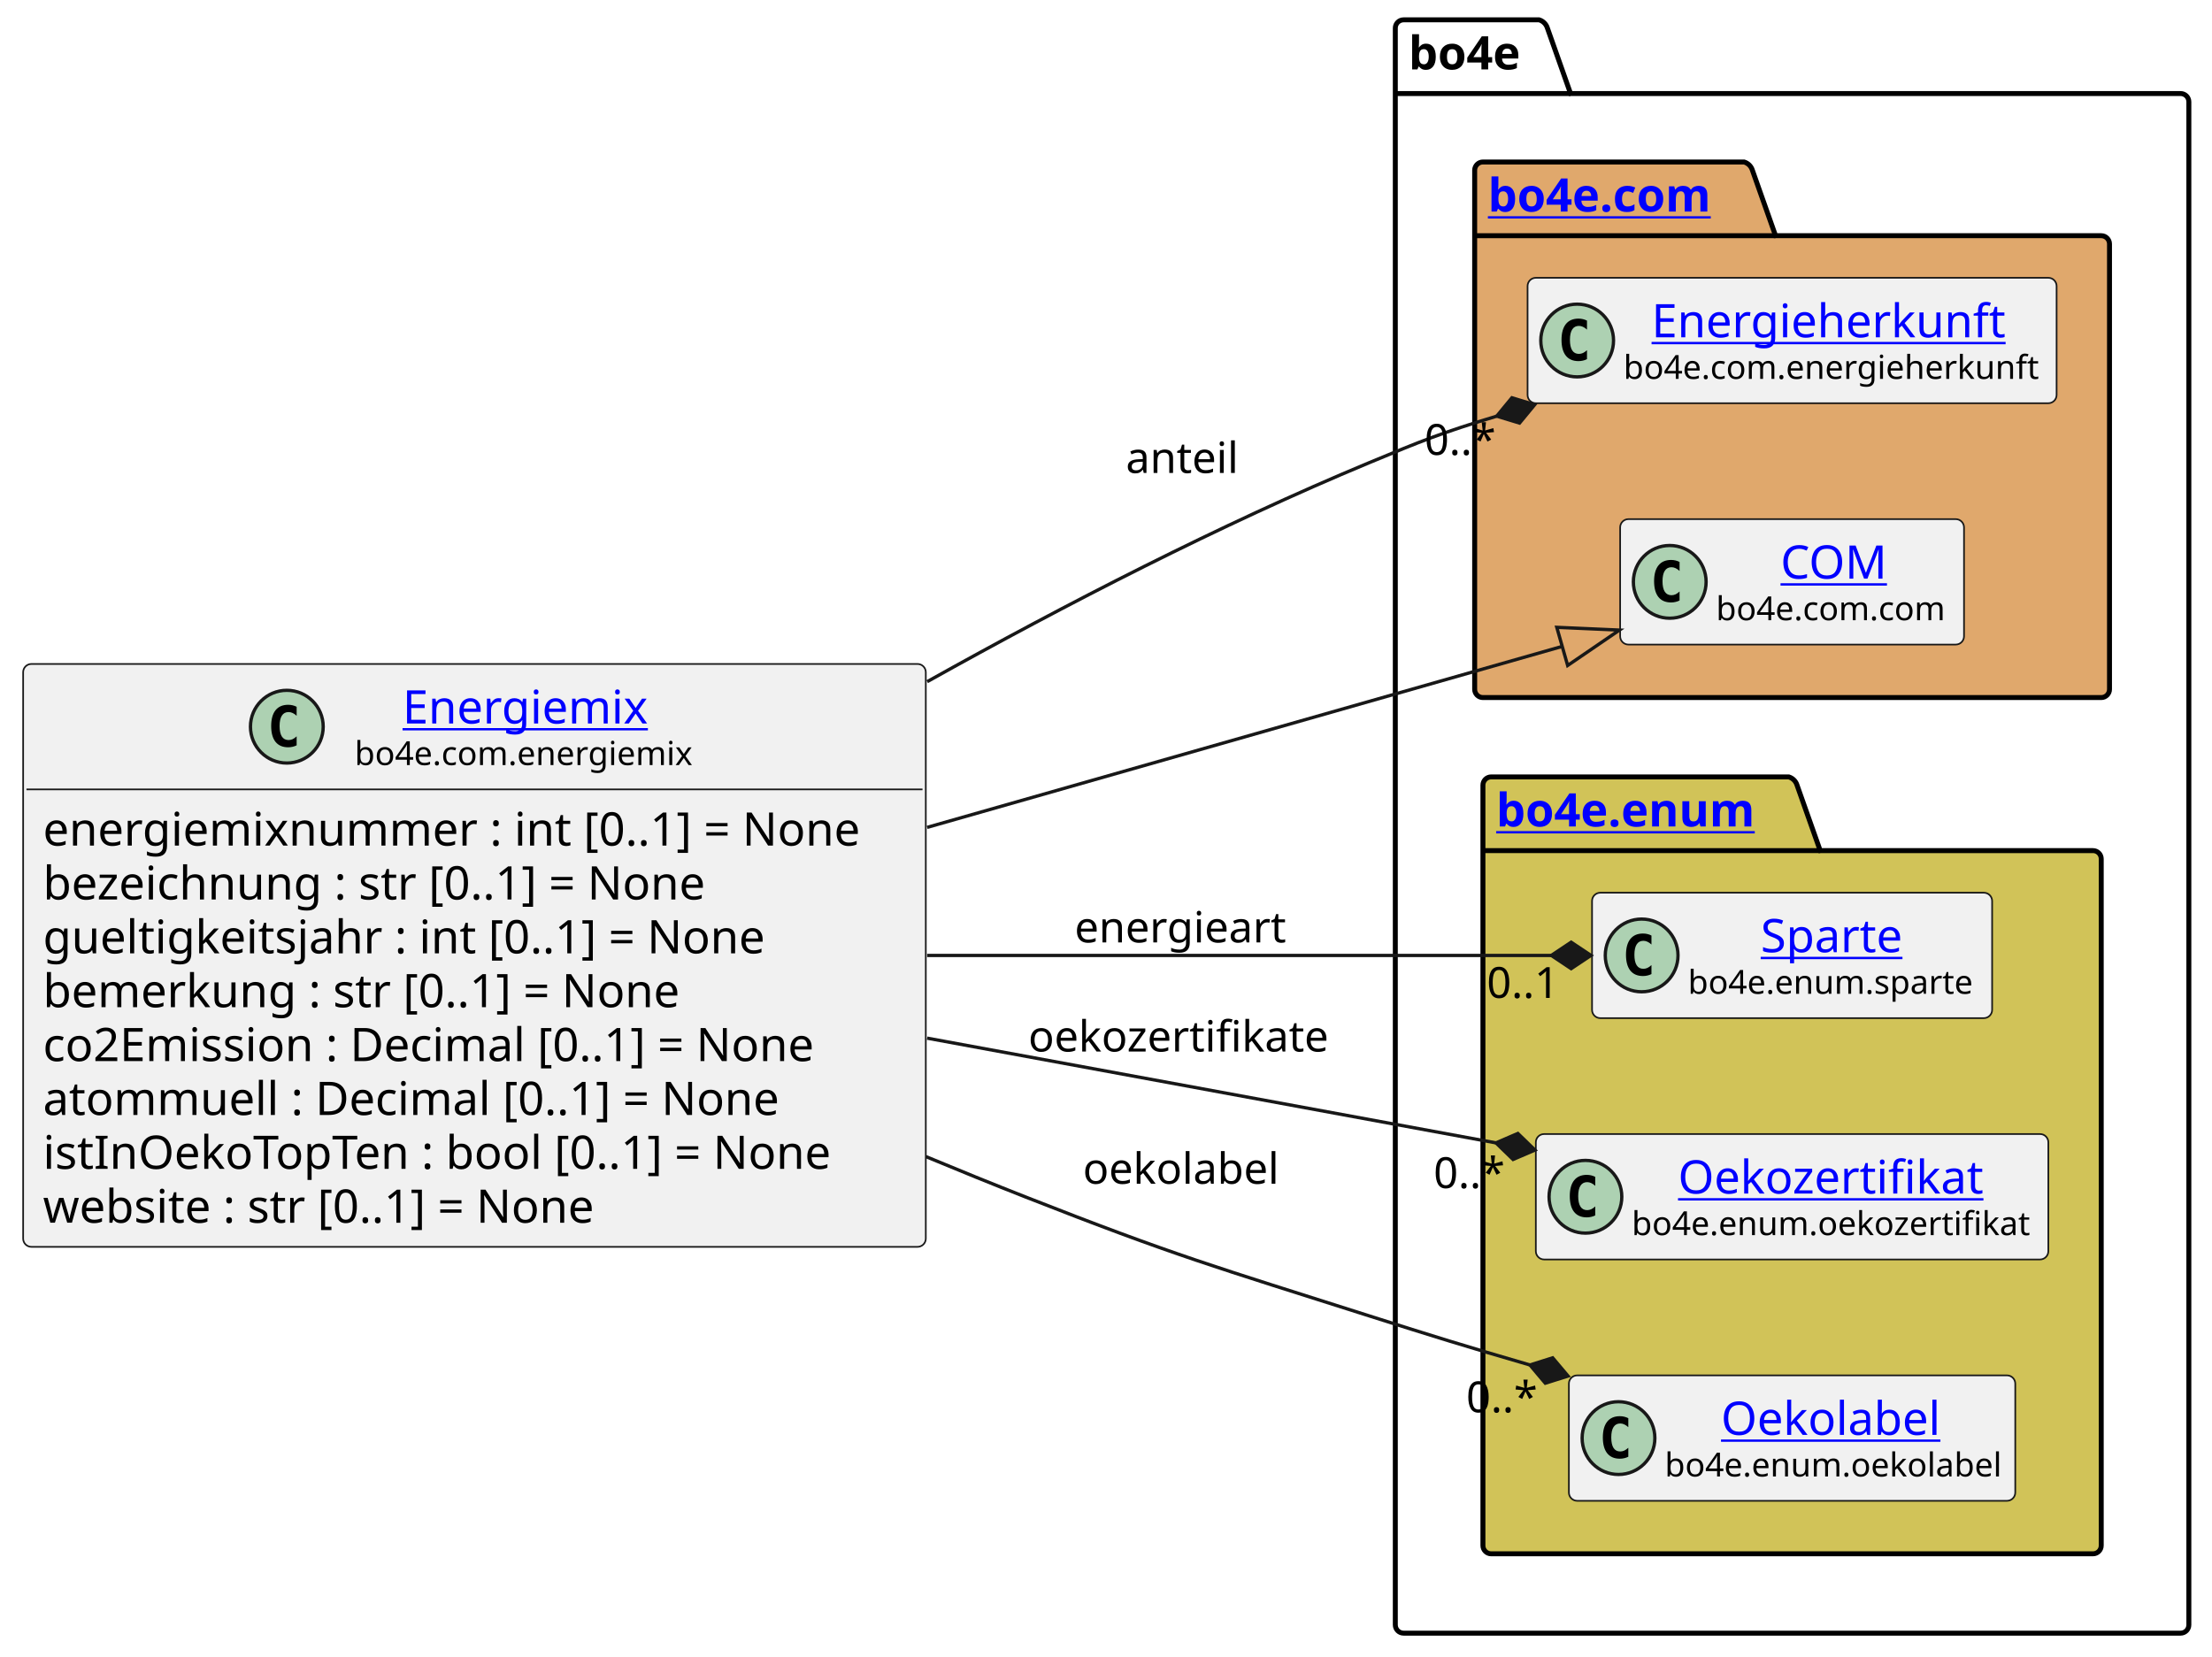
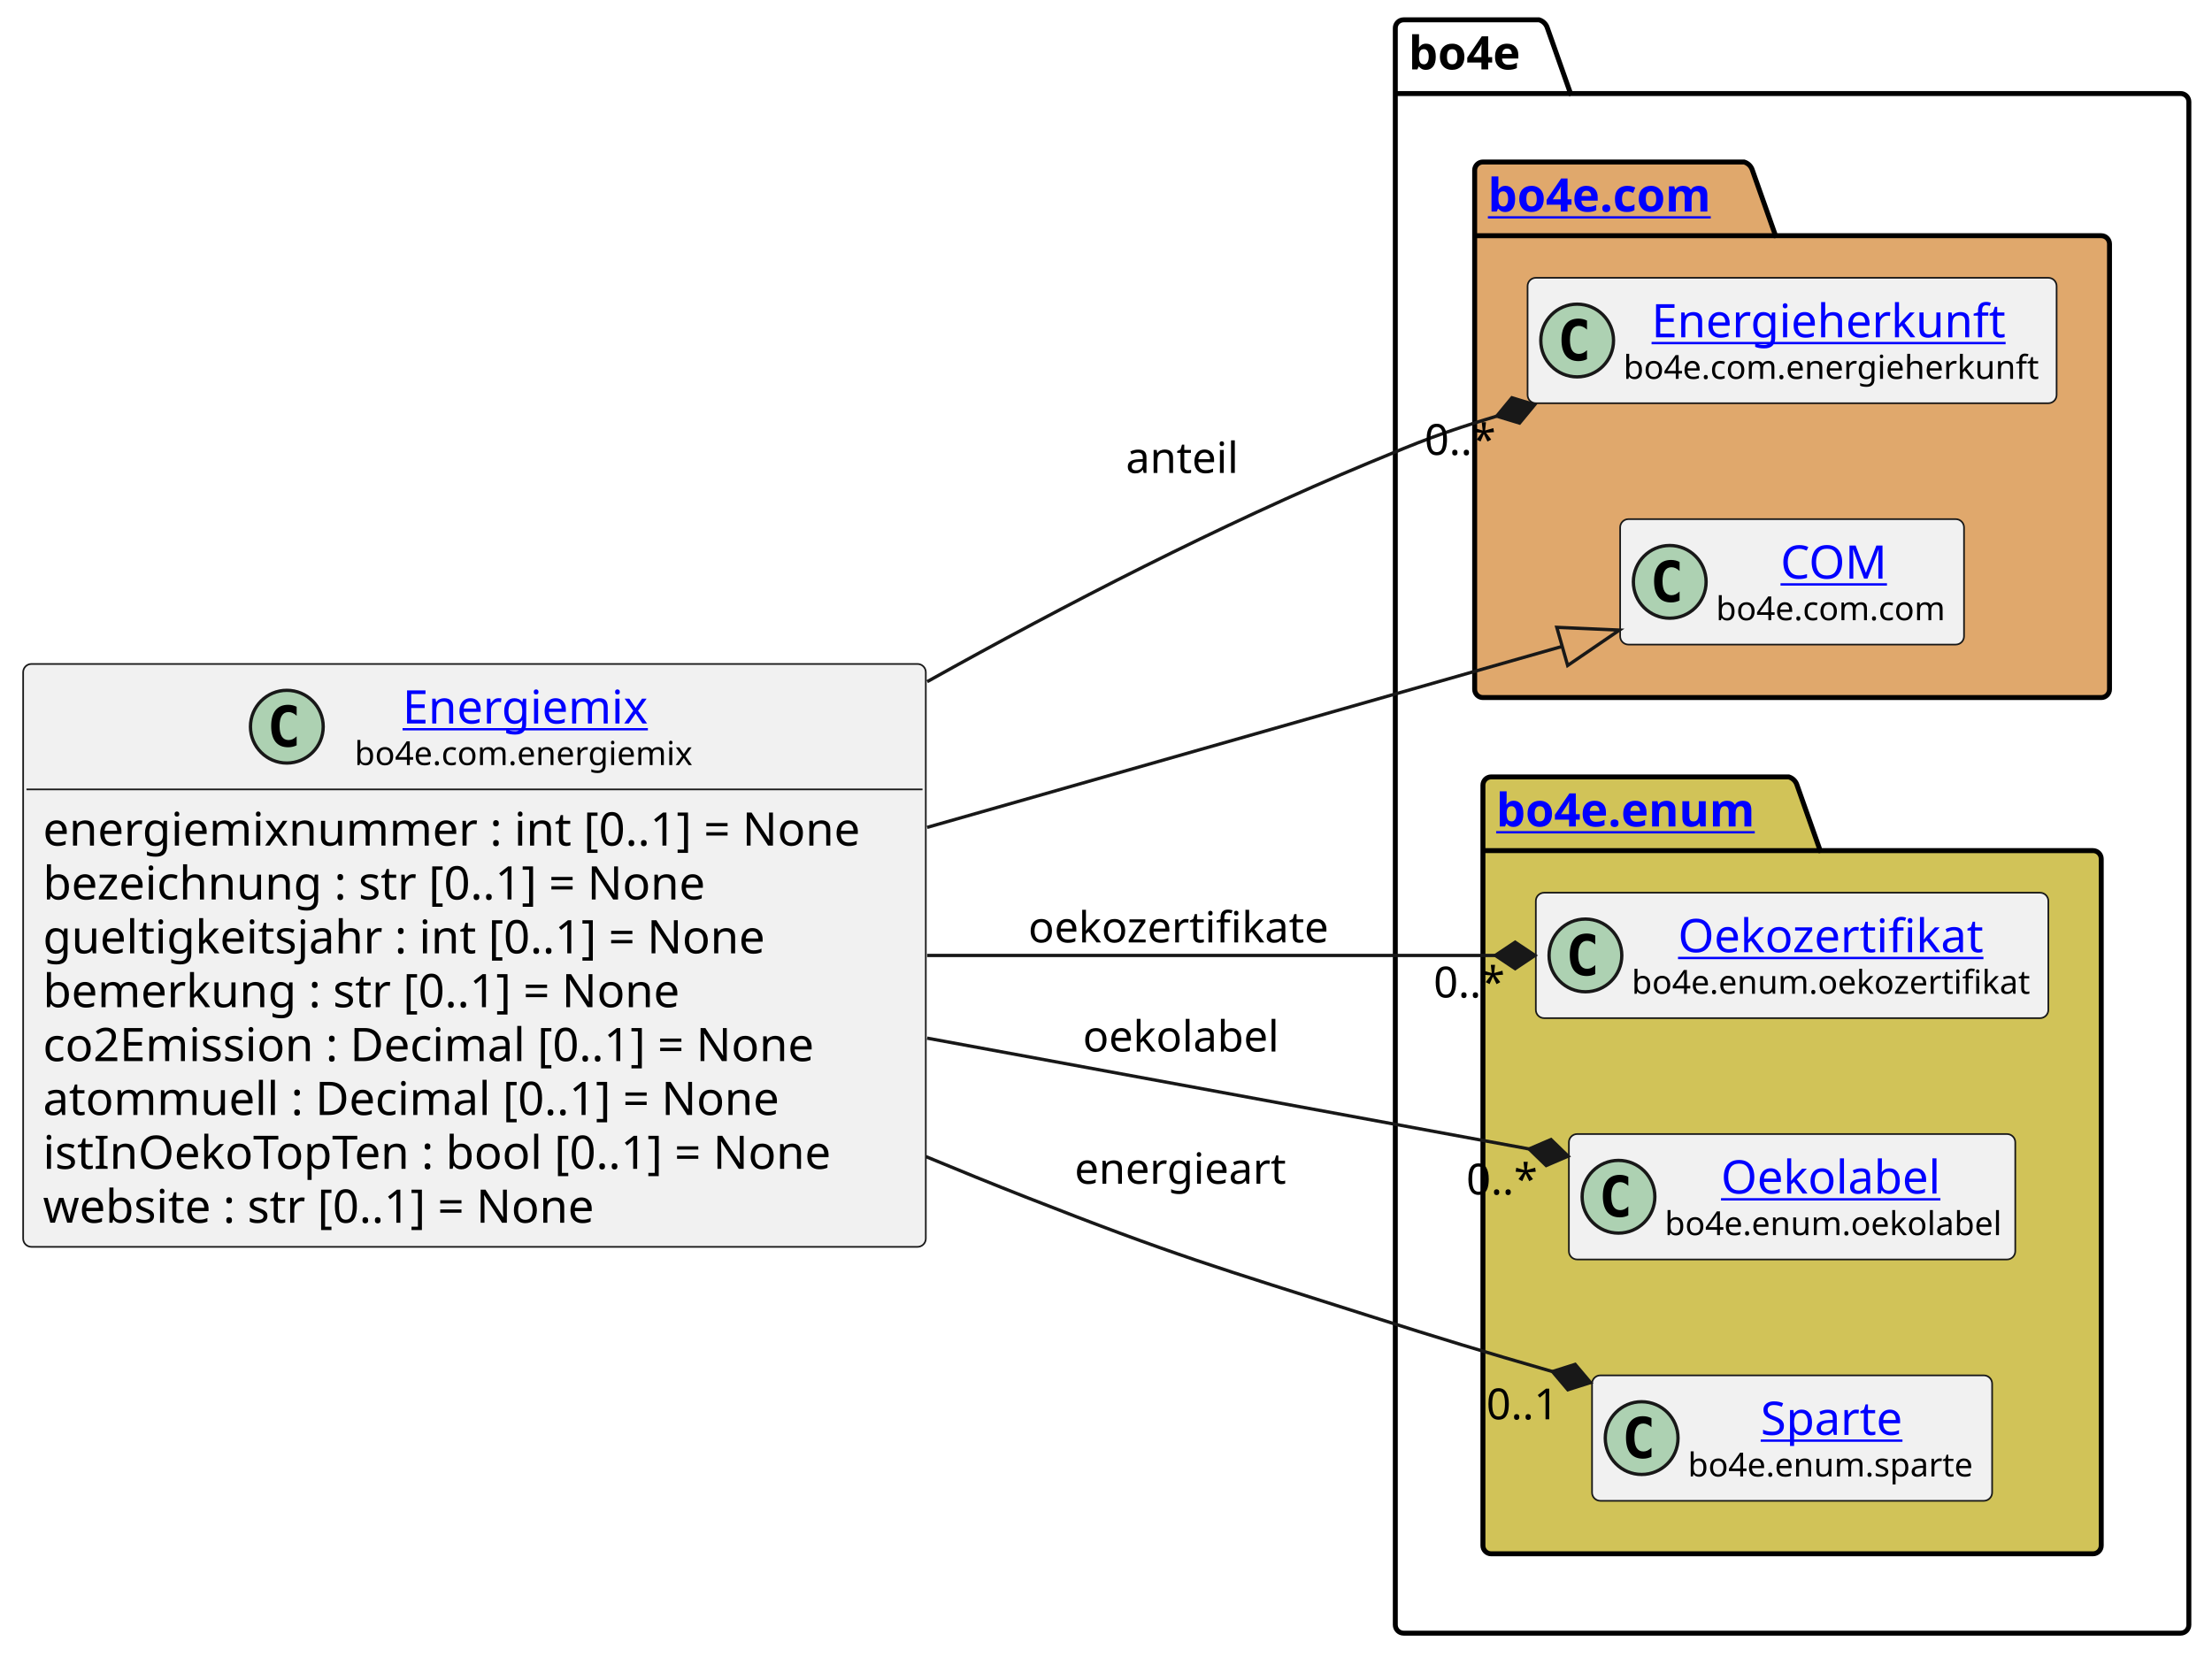
<svg xmlns="http://www.w3.org/2000/svg" xmlns:xlink="http://www.w3.org/1999/xlink" contentStyleType="text/css" height="501px" preserveAspectRatio="none" style="width:669px;height:501px;background:#FFFFFF;" version="1.1" viewBox="0 0 669 501" width="669px" zoomAndPan="magnify">
  <defs />
  <g>
    <g id="cluster_bo4e">
      <path d="M424.5,6 L465.5,6 A3.75,3.75 0 0 1 468,8.5 L475,28.297 L659.5,28.297 A2.5,2.5 0 0 1 662,30.797 L662,491.5 A2.5,2.5 0 0 1 659.5,494 L424.5,494 A2.5,2.5 0 0 1 422,491.5 L422,8.5 A2.5,2.5 0 0 1 424.5,6 " fill="none" style="stroke:#000000;stroke-width:1.5;" />
      <line style="stroke:#000000;stroke-width:1.5;" x1="422" x2="475" y1="28.297" y2="28.297" />
      <text fill="#000000" font-family="sans-serif" font-size="14" font-weight="bold" lengthAdjust="spacing" textLength="40" x="426" y="20.995">bo4e</text>
    </g>
    <g id="cluster_com">
      <path d="M448.5,49 L527.5,49 A3.75,3.75 0 0 1 530,51.5 L537,71.297 L635.5,71.297 A2.5,2.5 0 0 1 638,73.797 L638,208.5 A2.5,2.5 0 0 1 635.5,211 L448.5,211 A2.5,2.5 0 0 1 446,208.5 L446,51.5 A2.5,2.5 0 0 1 448.5,49 " fill="#E0A86C" style="stroke:#000000;stroke-width:1.5;" />
      <line style="stroke:#000000;stroke-width:1.5;" x1="446" x2="537" y1="71.297" y2="71.297" />
      <a href="https://bo4e.github.io/BO4E-python/latest/api/bo4e.com.html" target="_top" title="https://bo4e.github.io/BO4E-python/latest/api/bo4e.com.html" xlink:actuate="onRequest" xlink:href="https://bo4e.github.io/BO4E-python/latest/api/bo4e.com.html" xlink:show="new" xlink:title="https://bo4e.github.io/BO4E-python/latest/api/bo4e.com.html" xlink:type="simple">
        <text fill="#0000FF" font-family="sans-serif" font-size="14" font-weight="bold" lengthAdjust="spacing" text-decoration="underline" textLength="78" x="450" y="63.995">bo4e.com</text>
      </a>
    </g>
    <g id="cluster_enum">
      <path d="M451,235 L541,235 A3.75,3.75 0 0 1 543.5,237.5 L550.5,257.297 L633,257.297 A2.5,2.5 0 0 1 635.5,259.797 L635.5,467.5 A2.5,2.5 0 0 1 633,470 L451,470 A2.5,2.5 0 0 1 448.5,467.5 L448.5,237.5 A2.5,2.5 0 0 1 451,235 " fill="#D1C358" style="stroke:#000000;stroke-width:1.5;" />
      <line style="stroke:#000000;stroke-width:1.5;" x1="448.5" x2="550.5" y1="257.297" y2="257.297" />
      <a href="https://bo4e.github.io/BO4E-python/latest/api/bo4e.enum.html" target="_top" title="https://bo4e.github.io/BO4E-python/latest/api/bo4e.enum.html" xlink:actuate="onRequest" xlink:href="https://bo4e.github.io/BO4E-python/latest/api/bo4e.enum.html" xlink:show="new" xlink:title="https://bo4e.github.io/BO4E-python/latest/api/bo4e.enum.html" xlink:type="simple">
        <text fill="#0000FF" font-family="sans-serif" font-size="14" font-weight="bold" lengthAdjust="spacing" text-decoration="underline" textLength="89" x="452.5" y="249.995">bo4e.enum</text>
      </a>
    </g>
    <g id="elem_Energieherkunft">
      <rect codeLine="15" fill="#F1F1F1" height="37.938" id="Energieherkunft" rx="2.5" ry="2.5" style="stroke:#181818;stroke-width:0.5;" width="160" x="462" y="84.03" />
      <ellipse cx="477" cy="102.999" fill="#ADD1B2" rx="11" ry="11" style="stroke:#181818;stroke-width:1.0;" />
      <path d="M479.969,108.639 Q479.391,108.936 478.75,109.077 Q478.109,109.233 477.406,109.233 Q474.906,109.233 473.578,107.593 Q472.266,105.936 472.266,102.811 Q472.266,99.686 473.578,98.03 Q474.906,96.374 477.406,96.374 Q478.109,96.374 478.75,96.53 Q479.406,96.686 479.969,96.983 L479.969,99.702 Q479.344,99.124 478.75,98.858 Q478.156,98.577 477.531,98.577 Q476.188,98.577 475.5,99.655 Q474.812,100.718 474.812,102.811 Q474.812,104.905 475.5,105.983 Q476.188,107.046 477.531,107.046 Q478.156,107.046 478.75,106.78 Q479.344,106.499 479.969,105.921 L479.969,108.639 Z " fill="#000000" />
      <a href="https://bo4e.github.io/BO4E-python/latest/api/bo4e.com.html#bo4e.com.energieherkunft.Energieherkunft" target="_top" title="https://bo4e.github.io/BO4E-python/latest/api/bo4e.com.html#bo4e.com.energieherkunft.Energieherkunft" xlink:actuate="onRequest" xlink:href="https://bo4e.github.io/BO4E-python/latest/api/bo4e.com.html#bo4e.com.energieherkunft.Energieherkunft" xlink:show="new" xlink:title="https://bo4e.github.io/BO4E-python/latest/api/bo4e.com.html#bo4e.com.energieherkunft.Energieherkunft" xlink:type="simple">
        <text fill="#0000FF" font-family="sans-serif" font-size="14" lengthAdjust="spacing" text-decoration="underline" textLength="111" x="499.5" y="102.025">Energieherkunft</text>
      </a>
      <text fill="#000000" font-family="sans-serif" font-size="10" lengthAdjust="spacing" textLength="128" x="491" y="114.609">bo4e.com.energieherkunft</text>
    </g>
    <g id="elem_COM">
      <rect codeLine="16" fill="#F1F1F1" height="37.938" id="COM" rx="2.5" ry="2.5" style="stroke:#181818;stroke-width:0.5;" width="104" x="490" y="157.03" />
      <ellipse cx="505" cy="175.999" fill="#ADD1B2" rx="11" ry="11" style="stroke:#181818;stroke-width:1.0;" />
      <path d="M507.969,181.639 Q507.391,181.936 506.75,182.077 Q506.109,182.233 505.406,182.233 Q502.906,182.233 501.578,180.593 Q500.266,178.936 500.266,175.811 Q500.266,172.686 501.578,171.03 Q502.906,169.374 505.406,169.374 Q506.109,169.374 506.75,169.53 Q507.406,169.686 507.969,169.983 L507.969,172.702 Q507.344,172.124 506.75,171.858 Q506.156,171.577 505.531,171.577 Q504.188,171.577 503.5,172.655 Q502.812,173.718 502.812,175.811 Q502.812,177.905 503.5,178.983 Q504.188,180.046 505.531,180.046 Q506.156,180.046 506.75,179.78 Q507.344,179.499 507.969,178.921 L507.969,181.639 Z " fill="#000000" />
      <a href="https://bo4e.github.io/BO4E-python/latest/api/bo4e.com.html#bo4e.com.com.COM" target="_top" title="https://bo4e.github.io/BO4E-python/latest/api/bo4e.com.html#bo4e.com.com.COM" xlink:actuate="onRequest" xlink:href="https://bo4e.github.io/BO4E-python/latest/api/bo4e.com.html#bo4e.com.com.COM" xlink:show="new" xlink:title="https://bo4e.github.io/BO4E-python/latest/api/bo4e.com.html#bo4e.com.com.COM" xlink:type="simple">
        <text fill="#0000FF" font-family="sans-serif" font-size="14" lengthAdjust="spacing" text-decoration="underline" textLength="33" x="538.5" y="175.025">COM</text>
      </a>
      <text fill="#000000" font-family="sans-serif" font-size="10" lengthAdjust="spacing" textLength="72" x="519" y="187.609">bo4e.com.com</text>
    </g>
-     <g id="elem_Sparte">
-       <rect codeLine="19" fill="#F1F1F1" height="37.938" id="Sparte" rx="2.5" ry="2.5" style="stroke:#181818;stroke-width:0.5;" width="121" x="481.5" y="270.03" />
-       <ellipse cx="496.5" cy="288.999" fill="#ADD1B2" rx="11" ry="11" style="stroke:#181818;stroke-width:1.0;" />
-       <path d="M499.469,294.639 Q498.891,294.936 498.25,295.077 Q497.609,295.233 496.906,295.233 Q494.406,295.233 493.078,293.592 Q491.766,291.936 491.766,288.811 Q491.766,285.686 493.078,284.03 Q494.406,282.374 496.906,282.374 Q497.609,282.374 498.25,282.53 Q498.906,282.686 499.469,282.983 L499.469,285.702 Q498.844,285.124 498.25,284.858 Q497.656,284.577 497.031,284.577 Q495.688,284.577 495,285.655 Q494.312,286.717 494.312,288.811 Q494.312,290.905 495,291.983 Q495.688,293.046 497.031,293.046 Q497.656,293.046 498.25,292.78 Q498.844,292.499 499.469,291.921 L499.469,294.639 Z " fill="#000000" />
-       <a href="https://bo4e.github.io/BO4E-python/latest/api/bo4e.enum.html#bo4e.enum.sparte.Sparte" target="_top" title="https://bo4e.github.io/BO4E-python/latest/api/bo4e.enum.html#bo4e.enum.sparte.Sparte" xlink:actuate="onRequest" xlink:href="https://bo4e.github.io/BO4E-python/latest/api/bo4e.enum.html#bo4e.enum.sparte.Sparte" xlink:show="new" xlink:title="https://bo4e.github.io/BO4E-python/latest/api/bo4e.enum.html#bo4e.enum.sparte.Sparte" xlink:type="simple">
-         <text fill="#0000FF" font-family="sans-serif" font-size="14" lengthAdjust="spacing" text-decoration="underline" textLength="45" x="532.5" y="288.025">Sparte</text>
+     <g id="elem_Oekozertifikat">
+       <rect codeLine="19" fill="#F1F1F1" height="37.938" id="Oekozertifikat" rx="2.5" ry="2.5" style="stroke:#181818;stroke-width:0.5;" width="155" x="464.5" y="270.03" />
+       <ellipse cx="479.5" cy="288.999" fill="#ADD1B2" rx="11" ry="11" style="stroke:#181818;stroke-width:1.0;" />
+       <path d="M482.469,294.639 Q481.891,294.936 481.25,295.077 Q480.609,295.233 479.906,295.233 Q477.406,295.233 476.078,293.592 Q474.766,291.936 474.766,288.811 Q474.766,285.686 476.078,284.03 Q477.406,282.374 479.906,282.374 Q480.609,282.374 481.25,282.53 Q481.906,282.686 482.469,282.983 L482.469,285.702 Q481.844,285.124 481.25,284.858 Q480.656,284.577 480.031,284.577 Q478.688,284.577 478,285.655 Q477.312,286.717 477.312,288.811 Q477.312,290.905 478,291.983 Q478.688,293.046 480.031,293.046 Q480.656,293.046 481.25,292.78 Q481.844,292.499 482.469,291.921 L482.469,294.639 Z " fill="#000000" />
+       <a href="https://bo4e.github.io/BO4E-python/latest/api/bo4e.enum.html#bo4e.enum.oekozertifikat.Oekozertifikat" target="_top" title="https://bo4e.github.io/BO4E-python/latest/api/bo4e.enum.html#bo4e.enum.oekozertifikat.Oekozertifikat" xlink:actuate="onRequest" xlink:href="https://bo4e.github.io/BO4E-python/latest/api/bo4e.enum.html#bo4e.enum.oekozertifikat.Oekozertifikat" xlink:show="new" xlink:title="https://bo4e.github.io/BO4E-python/latest/api/bo4e.enum.html#bo4e.enum.oekozertifikat.Oekozertifikat" xlink:type="simple">
+         <text fill="#0000FF" font-family="sans-serif" font-size="14" lengthAdjust="spacing" text-decoration="underline" textLength="95" x="507.5" y="288.025">Oekozertifikat</text>
      </a>
-       <text fill="#000000" font-family="sans-serif" font-size="10" lengthAdjust="spacing" textLength="89" x="510.5" y="300.609">bo4e.enum.sparte</text>
-     </g>
-     <g id="elem_Oekozertifikat">
-       <rect codeLine="20" fill="#F1F1F1" height="37.938" id="Oekozertifikat" rx="2.5" ry="2.5" style="stroke:#181818;stroke-width:0.5;" width="155" x="464.5" y="343.03" />
-       <ellipse cx="479.5" cy="361.999" fill="#ADD1B2" rx="11" ry="11" style="stroke:#181818;stroke-width:1.0;" />
-       <path d="M482.469,367.639 Q481.891,367.936 481.25,368.077 Q480.609,368.233 479.906,368.233 Q477.406,368.233 476.078,366.592 Q474.766,364.936 474.766,361.811 Q474.766,358.686 476.078,357.03 Q477.406,355.374 479.906,355.374 Q480.609,355.374 481.25,355.53 Q481.906,355.686 482.469,355.983 L482.469,358.702 Q481.844,358.124 481.25,357.858 Q480.656,357.577 480.031,357.577 Q478.688,357.577 478,358.655 Q477.312,359.717 477.312,361.811 Q477.312,363.905 478,364.983 Q478.688,366.046 480.031,366.046 Q480.656,366.046 481.25,365.78 Q481.844,365.499 482.469,364.921 L482.469,367.639 Z " fill="#000000" />
-       <a href="https://bo4e.github.io/BO4E-python/latest/api/bo4e.enum.html#bo4e.enum.oekozertifikat.Oekozertifikat" target="_top" title="https://bo4e.github.io/BO4E-python/latest/api/bo4e.enum.html#bo4e.enum.oekozertifikat.Oekozertifikat" xlink:actuate="onRequest" xlink:href="https://bo4e.github.io/BO4E-python/latest/api/bo4e.enum.html#bo4e.enum.oekozertifikat.Oekozertifikat" xlink:show="new" xlink:title="https://bo4e.github.io/BO4E-python/latest/api/bo4e.enum.html#bo4e.enum.oekozertifikat.Oekozertifikat" xlink:type="simple">
-         <text fill="#0000FF" font-family="sans-serif" font-size="14" lengthAdjust="spacing" text-decoration="underline" textLength="95" x="507.5" y="361.025">Oekozertifikat</text>
-       </a>
-       <text fill="#000000" font-family="sans-serif" font-size="10" lengthAdjust="spacing" textLength="123" x="493.5" y="373.609">bo4e.enum.oekozertifikat</text>
+       <text fill="#000000" font-family="sans-serif" font-size="10" lengthAdjust="spacing" textLength="123" x="493.5" y="300.609">bo4e.enum.oekozertifikat</text>
    </g>
    <g id="elem_Oekolabel">
-       <rect codeLine="21" fill="#F1F1F1" height="37.938" id="Oekolabel" rx="2.5" ry="2.5" style="stroke:#181818;stroke-width:0.5;" width="135" x="474.5" y="416.03" />
-       <ellipse cx="489.5" cy="434.999" fill="#ADD1B2" rx="11" ry="11" style="stroke:#181818;stroke-width:1.0;" />
-       <path d="M492.469,440.639 Q491.891,440.936 491.25,441.077 Q490.609,441.233 489.906,441.233 Q487.406,441.233 486.078,439.592 Q484.766,437.936 484.766,434.811 Q484.766,431.686 486.078,430.03 Q487.406,428.374 489.906,428.374 Q490.609,428.374 491.25,428.53 Q491.906,428.686 492.469,428.983 L492.469,431.702 Q491.844,431.124 491.25,430.858 Q490.656,430.577 490.031,430.577 Q488.688,430.577 488,431.655 Q487.312,432.717 487.312,434.811 Q487.312,436.905 488,437.983 Q488.688,439.046 490.031,439.046 Q490.656,439.046 491.25,438.78 Q491.844,438.499 492.469,437.921 L492.469,440.639 Z " fill="#000000" />
+       <rect codeLine="20" fill="#F1F1F1" height="37.938" id="Oekolabel" rx="2.5" ry="2.5" style="stroke:#181818;stroke-width:0.5;" width="135" x="474.5" y="343.03" />
+       <ellipse cx="489.5" cy="361.999" fill="#ADD1B2" rx="11" ry="11" style="stroke:#181818;stroke-width:1.0;" />
+       <path d="M492.469,367.639 Q491.891,367.936 491.25,368.077 Q490.609,368.233 489.906,368.233 Q487.406,368.233 486.078,366.592 Q484.766,364.936 484.766,361.811 Q484.766,358.686 486.078,357.03 Q487.406,355.374 489.906,355.374 Q490.609,355.374 491.25,355.53 Q491.906,355.686 492.469,355.983 L492.469,358.702 Q491.844,358.124 491.25,357.858 Q490.656,357.577 490.031,357.577 Q488.688,357.577 488,358.655 Q487.312,359.717 487.312,361.811 Q487.312,363.905 488,364.983 Q488.688,366.046 490.031,366.046 Q490.656,366.046 491.25,365.78 Q491.844,365.499 492.469,364.921 L492.469,367.639 Z " fill="#000000" />
      <a href="https://bo4e.github.io/BO4E-python/latest/api/bo4e.enum.html#bo4e.enum.oekolabel.Oekolabel" target="_top" title="https://bo4e.github.io/BO4E-python/latest/api/bo4e.enum.html#bo4e.enum.oekolabel.Oekolabel" xlink:actuate="onRequest" xlink:href="https://bo4e.github.io/BO4E-python/latest/api/bo4e.enum.html#bo4e.enum.oekolabel.Oekolabel" xlink:show="new" xlink:title="https://bo4e.github.io/BO4E-python/latest/api/bo4e.enum.html#bo4e.enum.oekolabel.Oekolabel" xlink:type="simple">
-         <text fill="#0000FF" font-family="sans-serif" font-size="14" lengthAdjust="spacing" text-decoration="underline" textLength="69" x="520.5" y="434.025">Oekolabel</text>
+         <text fill="#0000FF" font-family="sans-serif" font-size="14" lengthAdjust="spacing" text-decoration="underline" textLength="69" x="520.5" y="361.025">Oekolabel</text>
      </a>
-       <text fill="#000000" font-family="sans-serif" font-size="10" lengthAdjust="spacing" textLength="103" x="503.5" y="446.609">bo4e.enum.oekolabel</text>
+       <text fill="#000000" font-family="sans-serif" font-size="10" lengthAdjust="spacing" textLength="103" x="503.5" y="373.609">bo4e.enum.oekolabel</text>
+     </g>
+     <g id="elem_Sparte">
+       <rect codeLine="21" fill="#F1F1F1" height="37.938" id="Sparte" rx="2.5" ry="2.5" style="stroke:#181818;stroke-width:0.5;" width="121" x="481.5" y="416.03" />
+       <ellipse cx="496.5" cy="434.999" fill="#ADD1B2" rx="11" ry="11" style="stroke:#181818;stroke-width:1.0;" />
+       <path d="M499.469,440.639 Q498.891,440.936 498.25,441.077 Q497.609,441.233 496.906,441.233 Q494.406,441.233 493.078,439.592 Q491.766,437.936 491.766,434.811 Q491.766,431.686 493.078,430.03 Q494.406,428.374 496.906,428.374 Q497.609,428.374 498.25,428.53 Q498.906,428.686 499.469,428.983 L499.469,431.702 Q498.844,431.124 498.25,430.858 Q497.656,430.577 497.031,430.577 Q495.688,430.577 495,431.655 Q494.312,432.717 494.312,434.811 Q494.312,436.905 495,437.983 Q495.688,439.046 497.031,439.046 Q497.656,439.046 498.25,438.78 Q498.844,438.499 499.469,437.921 L499.469,440.639 Z " fill="#000000" />
+       <a href="https://bo4e.github.io/BO4E-python/latest/api/bo4e.enum.html#bo4e.enum.sparte.Sparte" target="_top" title="https://bo4e.github.io/BO4E-python/latest/api/bo4e.enum.html#bo4e.enum.sparte.Sparte" xlink:actuate="onRequest" xlink:href="https://bo4e.github.io/BO4E-python/latest/api/bo4e.enum.html#bo4e.enum.sparte.Sparte" xlink:show="new" xlink:title="https://bo4e.github.io/BO4E-python/latest/api/bo4e.enum.html#bo4e.enum.sparte.Sparte" xlink:type="simple">
+         <text fill="#0000FF" font-family="sans-serif" font-size="14" lengthAdjust="spacing" text-decoration="underline" textLength="45" x="532.5" y="434.025">Sparte</text>
+       </a>
+       <text fill="#000000" font-family="sans-serif" font-size="10" lengthAdjust="spacing" textLength="89" x="510.5" y="446.609">bo4e.enum.sparte</text>
    </g>
    <g id="elem_Energiemix">
      <rect codeLine="3" fill="#F1F1F1" height="176.312" id="Energiemix" rx="2.5" ry="2.5" style="stroke:#181818;stroke-width:0.5;" width="273" x="7" y="200.84" />
      <ellipse cx="86.75" cy="219.809" fill="#ADD1B2" rx="11" ry="11" style="stroke:#181818;stroke-width:1.0;" />
      <path d="M89.719,225.449 Q89.141,225.746 88.5,225.887 Q87.859,226.043 87.156,226.043 Q84.656,226.043 83.328,224.403 Q82.016,222.746 82.016,219.621 Q82.016,216.496 83.328,214.84 Q84.656,213.184 87.156,213.184 Q87.859,213.184 88.5,213.34 Q89.156,213.496 89.719,213.793 L89.719,216.512 Q89.094,215.934 88.5,215.668 Q87.906,215.387 87.281,215.387 Q85.938,215.387 85.25,216.465 Q84.562,217.528 84.562,219.621 Q84.562,221.715 85.25,222.793 Q85.938,223.856 87.281,223.856 Q87.906,223.856 88.5,223.59 Q89.094,223.309 89.719,222.731 L89.719,225.449 Z " fill="#000000" />
      <a href="https://bo4e.github.io/BO4E-python/latest/api/bo4e.com.html#bo4e.com.energiemix.Energiemix" target="_top" title="https://bo4e.github.io/BO4E-python/latest/api/bo4e.com.html#bo4e.com.energiemix.Energiemix" xlink:actuate="onRequest" xlink:href="https://bo4e.github.io/BO4E-python/latest/api/bo4e.com.html#bo4e.com.energiemix.Energiemix" xlink:show="new" xlink:title="https://bo4e.github.io/BO4E-python/latest/api/bo4e.com.html#bo4e.com.energiemix.Energiemix" xlink:type="simple">
        <text fill="#0000FF" font-family="sans-serif" font-size="14" lengthAdjust="spacing" text-decoration="underline" textLength="76" x="121.75" y="218.835">Energiemix</text>
      </a>
      <text fill="#000000" font-family="sans-serif" font-size="10" lengthAdjust="spacing" textLength="105" x="107.25" y="231.419">bo4e.com.energiemix</text>
      <line style="stroke:#181818;stroke-width:0.5;" x1="8" x2="279" y1="238.778" y2="238.778" />
      <text fill="#000000" font-family="sans-serif" font-size="14" lengthAdjust="spacing" textLength="261" x="13" y="255.773">energiemixnummer : int [0..1] = None</text>
      <text fill="#000000" font-family="sans-serif" font-size="14" lengthAdjust="spacing" textLength="219" x="13" y="272.07">bezeichnung : str [0..1] = None</text>
      <text fill="#000000" font-family="sans-serif" font-size="14" lengthAdjust="spacing" textLength="232" x="13" y="288.366">gueltigkeitsjahr : int [0..1] = None</text>
      <text fill="#000000" font-family="sans-serif" font-size="14" lengthAdjust="spacing" textLength="208" x="13" y="304.663">bemerkung : str [0..1] = None</text>
      <text fill="#000000" font-family="sans-serif" font-size="14" lengthAdjust="spacing" textLength="253" x="13" y="320.96">co2Emission : Decimal [0..1] = None</text>
      <text fill="#000000" font-family="sans-serif" font-size="14" lengthAdjust="spacing" textLength="237" x="13" y="337.257">atommuell : Decimal [0..1] = None</text>
      <text fill="#000000" font-family="sans-serif" font-size="14" lengthAdjust="spacing" textLength="259" x="13" y="353.554">istInOekoTopTen : bool [0..1] = None</text>
      <text fill="#000000" font-family="sans-serif" font-size="14" lengthAdjust="spacing" textLength="182" x="13" y="369.851">website : str [0..1] = None</text>
    </g>
    <g id="link_Energiemix_COM">
      <path codeLine="24" d="M280.4,250.27 C352.58,229.7 419.74,210.566 472.48,195.526 " fill="none" id="Energiemix-to-COM" style="stroke:#181818;stroke-width:1.0;" />
      <polygon fill="none" points="489.79,190.59,470.835,189.756,474.125,201.296,489.79,190.59" style="stroke:#181818;stroke-width:1.0;" />
    </g>
    <g id="link_Energiemix_Sparte">
-       <path codeLine="25" d="M280.4,289 C348.77,289 416.16,289 469.18,289 " fill="none" id="Energiemix-to-Sparte" style="stroke:#181818;stroke-width:1.0;" />
-       <polygon fill="#181818" points="481.18,289,475.18,285,469.18,289,475.18,293,481.18,289" style="stroke:#181818;stroke-width:1.0;" />
-       <text fill="#000000" font-family="sans-serif" font-size="13" lengthAdjust="spacing" textLength="66" x="325" y="285.067">energieart</text>
-       <text fill="#000000" font-family="sans-serif" font-size="13" lengthAdjust="spacing" textLength="24" x="449.67" y="301.847">0..1</text>
+       <path codeLine="25" d="M280.05,349.86 C290.15,354.06 300.21,358.15 310,362 C355.53,379.89 367.39,383.15 414,398 C435.77,404.94 448.281,408.743 469.521,414.873 " fill="none" id="Energiemix-to-Sparte" style="stroke:#181818;stroke-width:1.0;" />
+       <polygon fill="#181818" points="481.05,418.2,476.394,412.693,469.521,414.873,474.176,420.379,481.05,418.2" style="stroke:#181818;stroke-width:1.0;" />
+       <text fill="#000000" font-family="sans-serif" font-size="13" lengthAdjust="spacing" textLength="66" x="325" y="358.067">energieart</text>
+       <text fill="#000000" font-family="sans-serif" font-size="13" lengthAdjust="spacing" textLength="24" x="449.527" y="429.315">0..1</text>
    </g>
    <g id="link_Energiemix_Energieherkunft">
      <path codeLine="26" d="M280.42,206.19 C322.3,182.79 369.2,158.64 414,140 C429.9,133.38 435.902,130.936 452.672,125.876 " fill="none" id="Energiemix-to-Energieherkunft" style="stroke:#181818;stroke-width:1.0;" />
      <polygon fill="#181818" points="464.16,122.41,457.26,120.314,452.672,125.876,459.571,127.973,464.16,122.41" style="stroke:#181818;stroke-width:1.0;" />
      <text fill="#000000" font-family="sans-serif" font-size="13" lengthAdjust="spacing" textLength="35" x="340.5" y="143.067">anteil</text>
      <text fill="#000000" font-family="sans-serif" font-size="13" lengthAdjust="spacing" textLength="23" x="430.83" y="137.596">0..*</text>
    </g>
    <g id="link_Energiemix_Oekozertifikat">
-       <path codeLine="27" d="M280.4,314.02 C341.82,325.33 400.338,336.108 452.438,345.698 " fill="none" id="Energiemix-to-Oekozertifikat" style="stroke:#181818;stroke-width:1.0;" />
-       <polygon fill="#181818" points="464.24,347.87,459.063,342.85,452.438,345.698,457.615,350.718,464.24,347.87" style="stroke:#181818;stroke-width:1.0;" />
-       <text fill="#000000" font-family="sans-serif" font-size="13" lengthAdjust="spacing" textLength="94" x="311" y="318.067">oekozertifikate</text>
-       <text fill="#000000" font-family="sans-serif" font-size="13" lengthAdjust="spacing" textLength="23" x="433.569" y="359.373">0..*</text>
+       <path codeLine="27" d="M280.4,289 C341.82,289 400.14,289 452.24,289 " fill="none" id="Energiemix-to-Oekozertifikat" style="stroke:#181818;stroke-width:1.0;" />
+       <polygon fill="#181818" points="464.24,289,458.24,285,452.24,289,458.24,293,464.24,289" style="stroke:#181818;stroke-width:1.0;" />
+       <text fill="#000000" font-family="sans-serif" font-size="13" lengthAdjust="spacing" textLength="94" x="311" y="285.067">oekozertifikate</text>
+       <text fill="#000000" font-family="sans-serif" font-size="13" lengthAdjust="spacing" textLength="23" x="433.569" y="301.717">0..*</text>
    </g>
    <g id="link_Energiemix_Oekolabel">
-       <path codeLine="28" d="M280.05,349.86 C290.15,354.06 300.21,358.15 310,362 C355.53,379.89 367.39,383.15 414,398 C433.48,404.2 443.237,407.222 462.717,412.882 " fill="none" id="Energiemix-to-Oekolabel" style="stroke:#181818;stroke-width:1.0;" />
-       <polygon fill="#181818" points="474.24,416.23,469.594,410.715,462.717,412.882,467.362,418.397,474.24,416.23" style="stroke:#181818;stroke-width:1.0;" />
-       <text fill="#000000" font-family="sans-serif" font-size="13" lengthAdjust="spacing" textLength="61" x="327.5" y="358.067">oekolabel</text>
-       <text fill="#000000" font-family="sans-serif" font-size="13" lengthAdjust="spacing" textLength="23" x="443.438" y="427.194">0..*</text>
+       <path codeLine="28" d="M280.4,314.02 C345.86,326.07 409.618,337.807 462.458,347.537 " fill="none" id="Energiemix-to-Oekolabel" style="stroke:#181818;stroke-width:1.0;" />
+       <polygon fill="#181818" points="474.26,349.71,469.084,344.69,462.458,347.537,467.635,352.557,474.26,349.71" style="stroke:#181818;stroke-width:1.0;" />
+       <text fill="#000000" font-family="sans-serif" font-size="13" lengthAdjust="spacing" textLength="61" x="327.5" y="318.067">oekolabel</text>
+       <text fill="#000000" font-family="sans-serif" font-size="13" lengthAdjust="spacing" textLength="23" x="443.46" y="361.312">0..*</text>
    </g>
  </g>
</svg>
